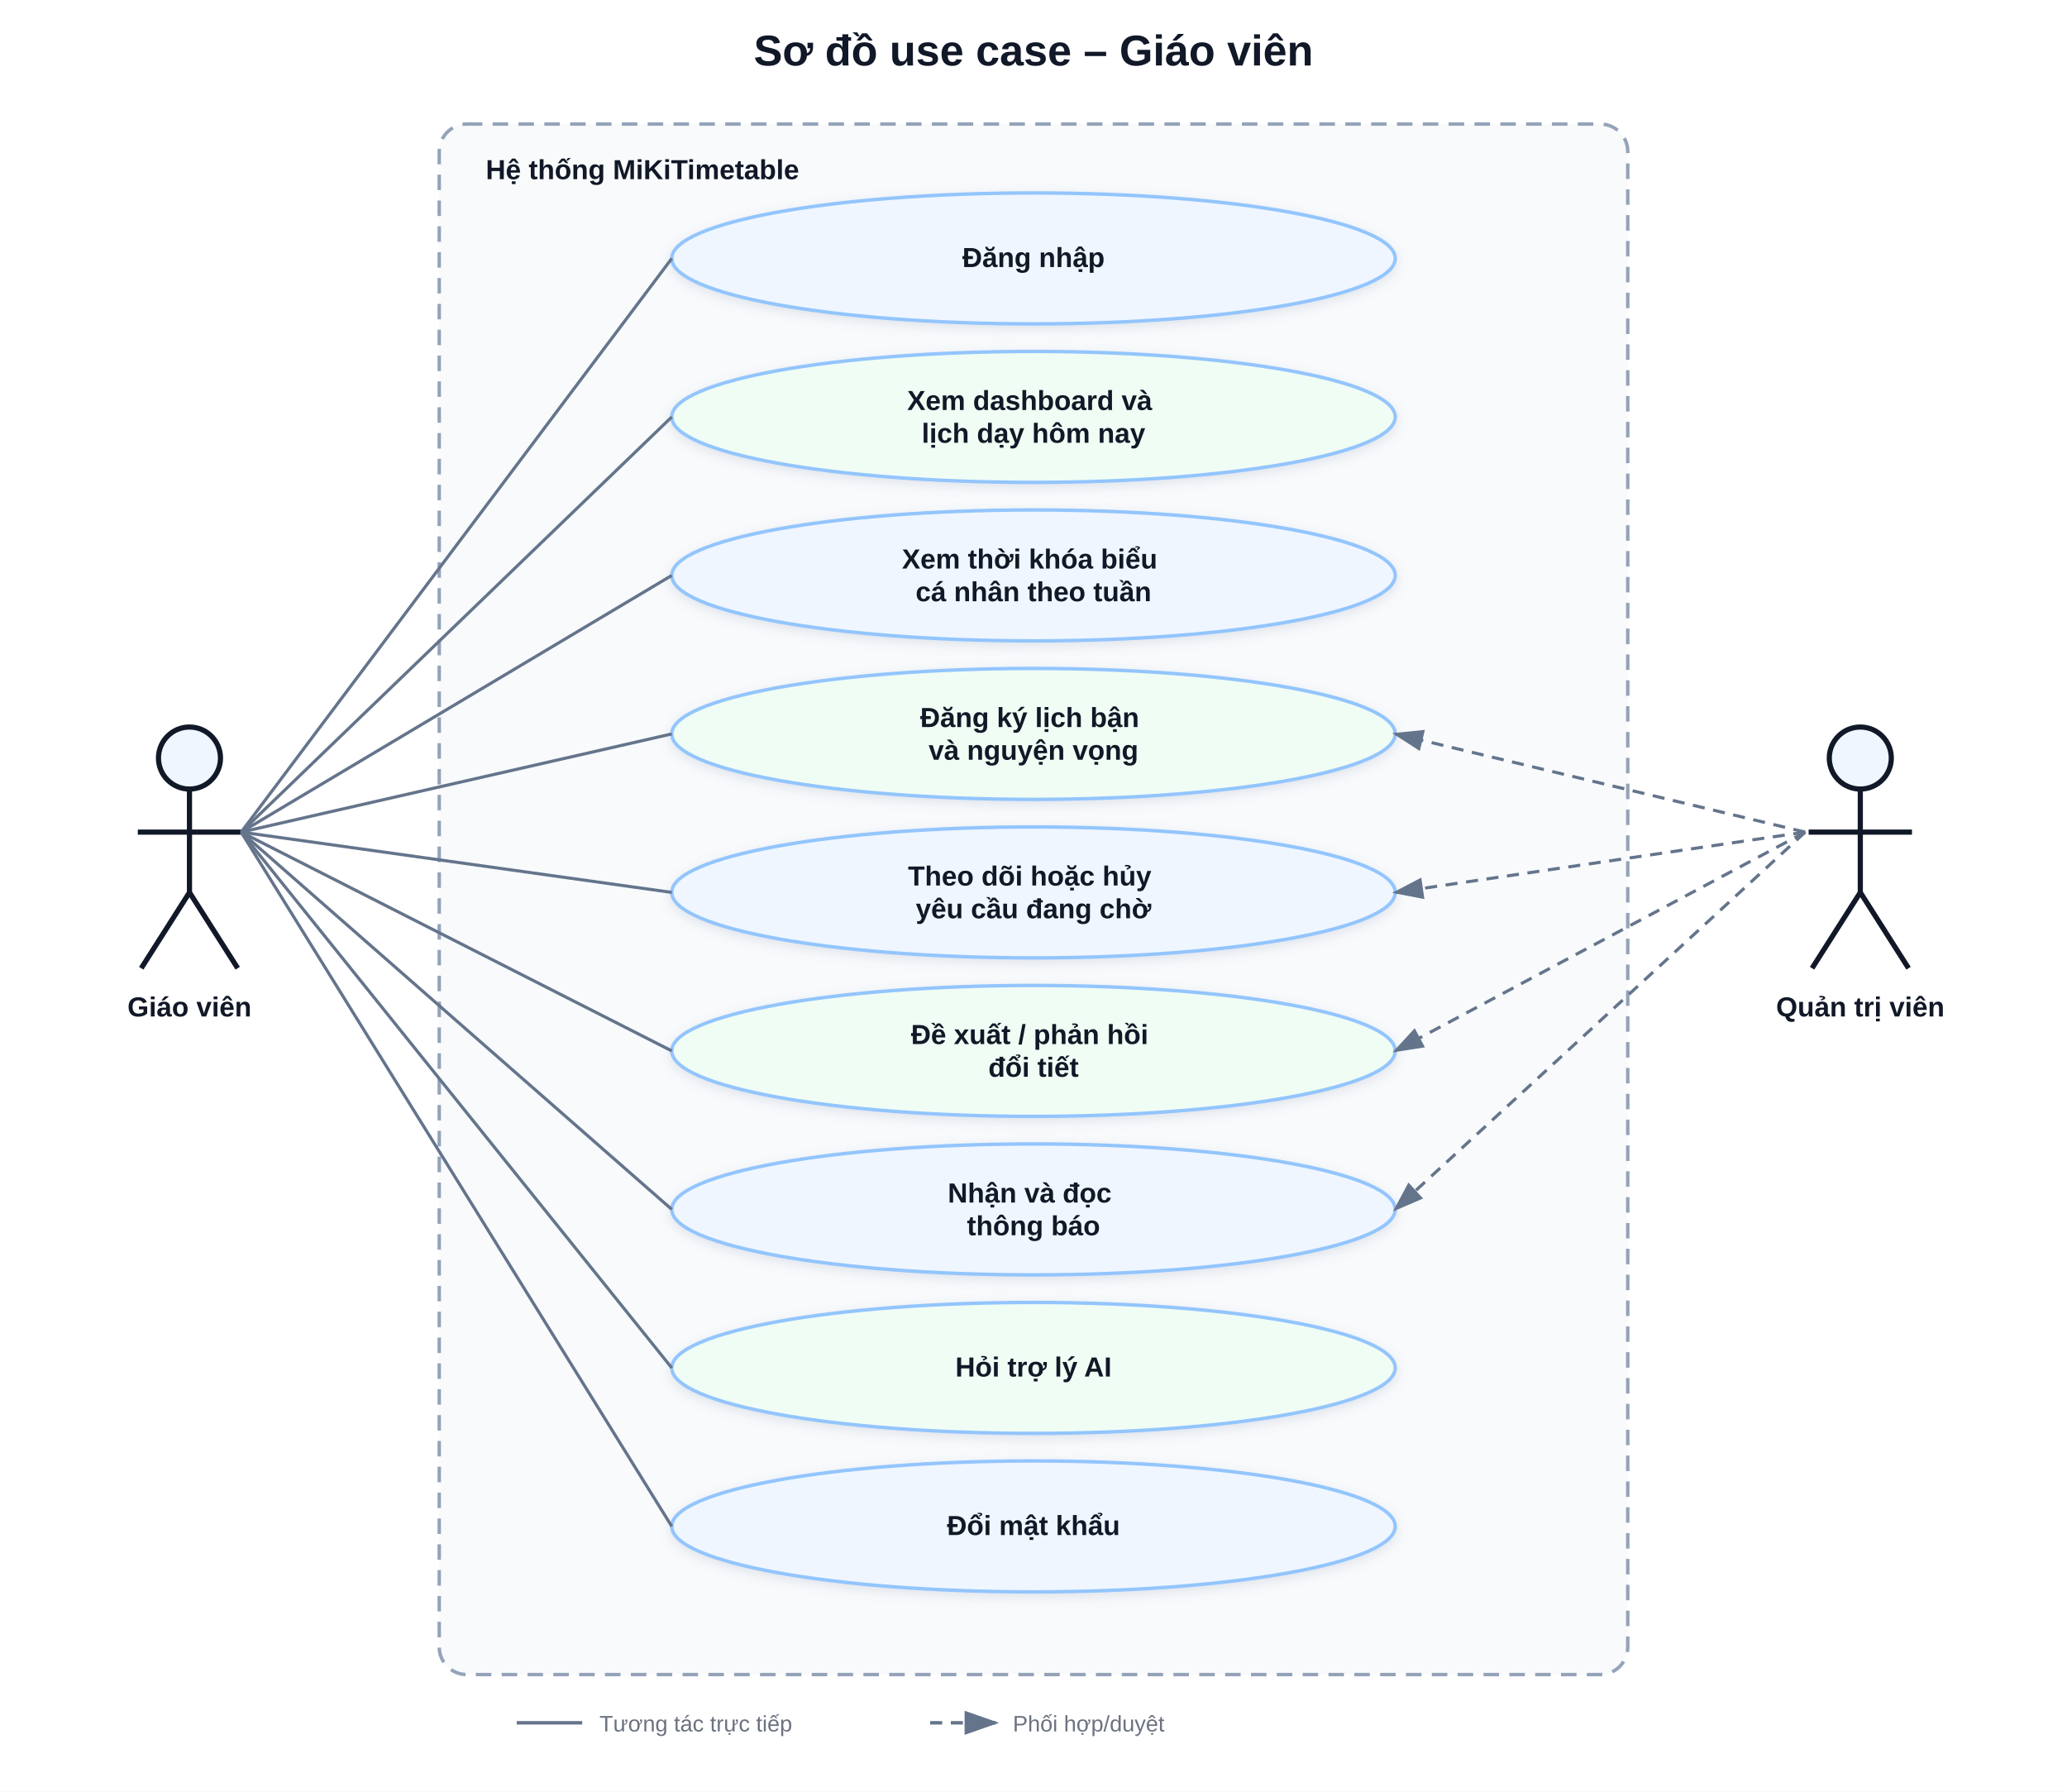
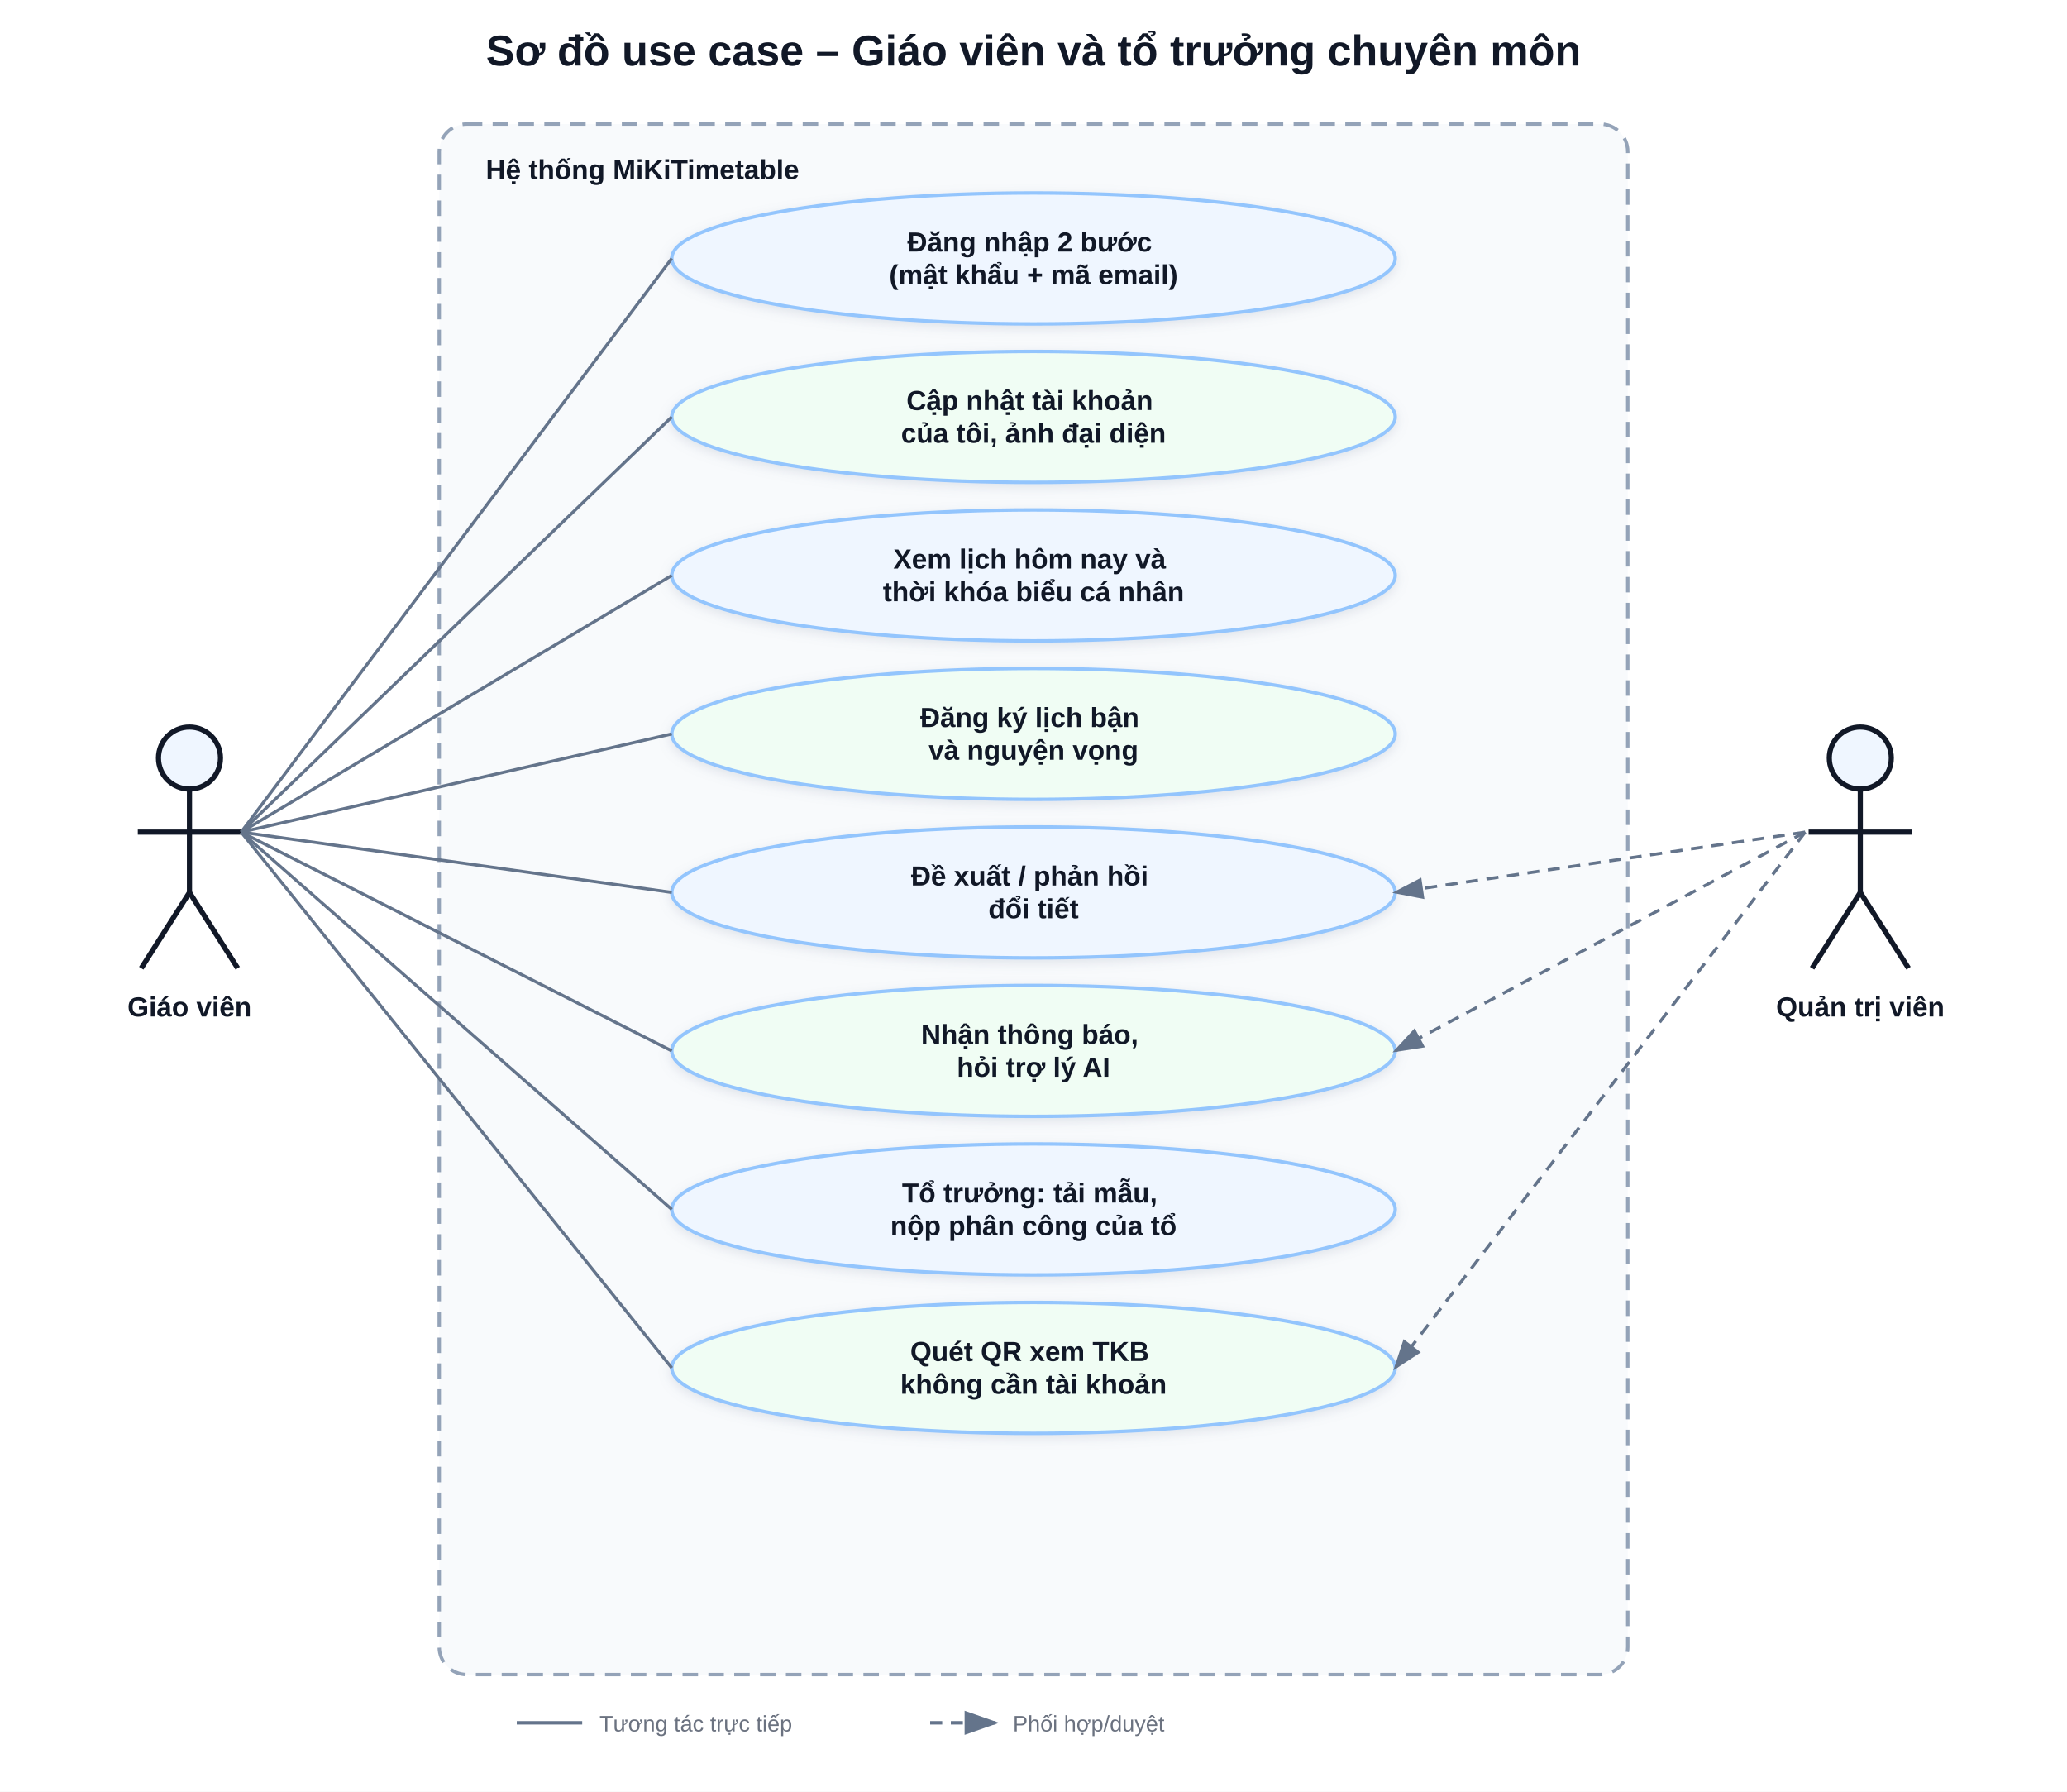
<svg xmlns="http://www.w3.org/2000/svg" viewBox="0 0 1200 1040" width="1200" height="1040">
  <style>text{font-family:"Segoe UI",Arial,sans-serif;fill:#111827}.title{font-size:25px;font-weight:700}.label{font-size:16px;font-weight:600}.small{font-size:13px}.field{font-size:12px}.muted{fill:#6b7280}</style>
  <defs>
    <filter id="shadow" x="-10%" y="-10%" width="120%" height="130%">
      <feDropShadow dx="0" dy="2" stdDeviation="3" flood-color="#94a3b8" flood-opacity=".25" />
    </filter>
    <marker id="arrow" markerWidth="10" markerHeight="7" refX="9" refY="3.5" orient="auto">
      <polygon points="0 0,10 3.5,0 7" fill="#2563eb" />
    </marker>
    <marker id="arrow-gray" markerWidth="10" markerHeight="7" refX="9" refY="3.5" orient="auto">
      <polygon points="0 0,10 3.5,0 7" fill="#64748b" />
    </marker>
  </defs>
  <rect width="1200" height="1040" fill="#ffffff" />
-   <text x="600.0" y="38" text-anchor="middle" class="title">Sơ đồ use case – Giáo viên</text>
+   <text x="600.0" y="38" text-anchor="middle" class="title">Sơ đồ use case – Giáo viên và tổ trưởng chuyên môn</text>
  <rect x="255" y="72" width="690" height="900" rx="16" fill="#f8fafc" stroke="#94a3b8" stroke-width="2" stroke-dasharray="9 6" />
  <text x="282" y="104" class="label" fill="#334155">Hệ thống MiKiTimetable</text>
  <g stroke="#111827" stroke-width="3" fill="none">
    <circle cx="110" cy="440" r="18" fill="#eff6ff" />
    <line x1="110" y1="458" x2="110" y2="518" />
    <line x1="80" y1="483" x2="140" y2="483" />
    <line x1="110" y1="518" x2="82" y2="562" />
    <line x1="110" y1="518" x2="138" y2="562" />
  </g>
  <text x="110" y="590" text-anchor="middle" class="label">
    <tspan x="110" dy="0">Giáo viên</tspan>
  </text>
  <g stroke="#111827" stroke-width="3" fill="none">
    <circle cx="1080" cy="440" r="18" fill="#eff6ff" />
    <line x1="1080" y1="458" x2="1080" y2="518" />
    <line x1="1050" y1="483" x2="1110" y2="483" />
    <line x1="1080" y1="518" x2="1052" y2="562" />
    <line x1="1080" y1="518" x2="1108" y2="562" />
  </g>
  <text x="1080" y="590" text-anchor="middle" class="label">
    <tspan x="1080" dy="0">Quản trị viên</tspan>
  </text>
  <ellipse cx="600" cy="150" rx="210" ry="38" fill="#eff6ff" stroke="#93c5fd" stroke-width="2" filter="url(#shadow)" />
-   <text x="600" y="155" text-anchor="middle" class="label">
-     <tspan x="600" dy="0">Đăng nhập</tspan>
+   <text x="600" y="146" text-anchor="middle" class="label">
+     <tspan x="600" dy="0">Đăng nhập 2 bước</tspan>
+     <tspan x="600" dy="19">(mật khẩu + mã email)</tspan>
  </text>
  <path d="M140,483 L390,150" fill="none" stroke="#64748b" stroke-width="1.8" />
  <ellipse cx="600" cy="242" rx="210" ry="38" fill="#f0fdf4" stroke="#93c5fd" stroke-width="2" filter="url(#shadow)" />
  <text x="600" y="238" text-anchor="middle" class="label">
-     <tspan x="600" dy="0">Xem dashboard và</tspan>
-     <tspan x="600" dy="19">lịch dạy hôm nay</tspan>
+     <tspan x="600" dy="0">Cập nhật tài khoản</tspan>
+     <tspan x="600" dy="19">của tôi, ảnh đại diện</tspan>
  </text>
  <path d="M140,483 L390,242" fill="none" stroke="#64748b" stroke-width="1.8" />
  <ellipse cx="600" cy="334" rx="210" ry="38" fill="#eff6ff" stroke="#93c5fd" stroke-width="2" filter="url(#shadow)" />
  <text x="600" y="330" text-anchor="middle" class="label">
-     <tspan x="600" dy="0">Xem thời khóa biểu</tspan>
-     <tspan x="600" dy="19">cá nhân theo tuần</tspan>
+     <tspan x="600" dy="0">Xem lịch hôm nay và</tspan>
+     <tspan x="600" dy="19">thời khóa biểu cá nhân</tspan>
  </text>
  <path d="M140,483 L390,334" fill="none" stroke="#64748b" stroke-width="1.8" />
  <ellipse cx="600" cy="426" rx="210" ry="38" fill="#f0fdf4" stroke="#93c5fd" stroke-width="2" filter="url(#shadow)" />
  <text x="600" y="422" text-anchor="middle" class="label">
    <tspan x="600" dy="0">Đăng ký lịch bận</tspan>
    <tspan x="600" dy="19">và nguyện vọng</tspan>
  </text>
  <path d="M140,483 L390,426" fill="none" stroke="#64748b" stroke-width="1.8" />
  <ellipse cx="600" cy="518" rx="210" ry="38" fill="#eff6ff" stroke="#93c5fd" stroke-width="2" filter="url(#shadow)" />
  <text x="600" y="514" text-anchor="middle" class="label">
-     <tspan x="600" dy="0">Theo dõi hoặc hủy</tspan>
-     <tspan x="600" dy="19">yêu cầu đang chờ</tspan>
+     <tspan x="600" dy="0">Đề xuất / phản hồi</tspan>
+     <tspan x="600" dy="19">đổi tiết</tspan>
  </text>
  <path d="M140,483 L390,518" fill="none" stroke="#64748b" stroke-width="1.8" />
  <ellipse cx="600" cy="610" rx="210" ry="38" fill="#f0fdf4" stroke="#93c5fd" stroke-width="2" filter="url(#shadow)" />
  <text x="600" y="606" text-anchor="middle" class="label">
-     <tspan x="600" dy="0">Đề xuất / phản hồi</tspan>
-     <tspan x="600" dy="19">đổi tiết</tspan>
+     <tspan x="600" dy="0">Nhận thông báo,</tspan>
+     <tspan x="600" dy="19">hỏi trợ lý AI</tspan>
  </text>
  <path d="M140,483 L390,610" fill="none" stroke="#64748b" stroke-width="1.8" />
  <ellipse cx="600" cy="702" rx="210" ry="38" fill="#eff6ff" stroke="#93c5fd" stroke-width="2" filter="url(#shadow)" />
  <text x="600" y="698" text-anchor="middle" class="label">
-     <tspan x="600" dy="0">Nhận và đọc</tspan>
-     <tspan x="600" dy="19">thông báo</tspan>
+     <tspan x="600" dy="0">Tổ trưởng: tải mẫu,</tspan>
+     <tspan x="600" dy="19">nộp phân công của tổ</tspan>
  </text>
  <path d="M140,483 L390,702" fill="none" stroke="#64748b" stroke-width="1.8" />
  <ellipse cx="600" cy="794" rx="210" ry="38" fill="#f0fdf4" stroke="#93c5fd" stroke-width="2" filter="url(#shadow)" />
-   <text x="600" y="799" text-anchor="middle" class="label">
-     <tspan x="600" dy="0">Hỏi trợ lý AI</tspan>
+   <text x="600" y="790" text-anchor="middle" class="label">
+     <tspan x="600" dy="0">Quét QR xem TKB</tspan>
+     <tspan x="600" dy="19">không cần tài khoản</tspan>
  </text>
  <path d="M140,483 L390,794" fill="none" stroke="#64748b" stroke-width="1.8" />
-   <ellipse cx="600" cy="886" rx="210" ry="38" fill="#eff6ff" stroke="#93c5fd" stroke-width="2" filter="url(#shadow)" />
-   <text x="600" y="891" text-anchor="middle" class="label">
-     <tspan x="600" dy="0">Đổi mật khẩu</tspan>
-   </text>
-   <path d="M140,483 L390,886" fill="none" stroke="#64748b" stroke-width="1.8" />
-   <path d="M1048,483 L810,426" fill="none" stroke="#64748b" stroke-width="1.8" stroke-dasharray="7 5" marker-end="url(#arrow-gray)" />
  <path d="M1048,483 L810,518" fill="none" stroke="#64748b" stroke-width="1.8" stroke-dasharray="7 5" marker-end="url(#arrow-gray)" />
  <path d="M1048,483 L810,610" fill="none" stroke="#64748b" stroke-width="1.8" stroke-dasharray="7 5" marker-end="url(#arrow-gray)" />
-   <path d="M1048,483 L810,702" fill="none" stroke="#64748b" stroke-width="1.8" stroke-dasharray="7 5" marker-end="url(#arrow-gray)" />
+   <path d="M1048,483 L810,794" fill="none" stroke="#64748b" stroke-width="1.8" stroke-dasharray="7 5" marker-end="url(#arrow-gray)" />
  <g transform="translate(300,1000)">
    <line x1="0" y1="0" x2="38" y2="0" stroke="#64748b" stroke-width="2" />
    <text x="48" y="5" class="small muted">Tương tác trực tiếp</text>
    <line x1="240" y1="0" x2="278" y2="0" stroke="#64748b" stroke-width="2" stroke-dasharray="7 5" marker-end="url(#arrow-gray)" />
    <text x="288" y="5" class="small muted">Phối hợp/duyệt</text>
  </g>
</svg>
